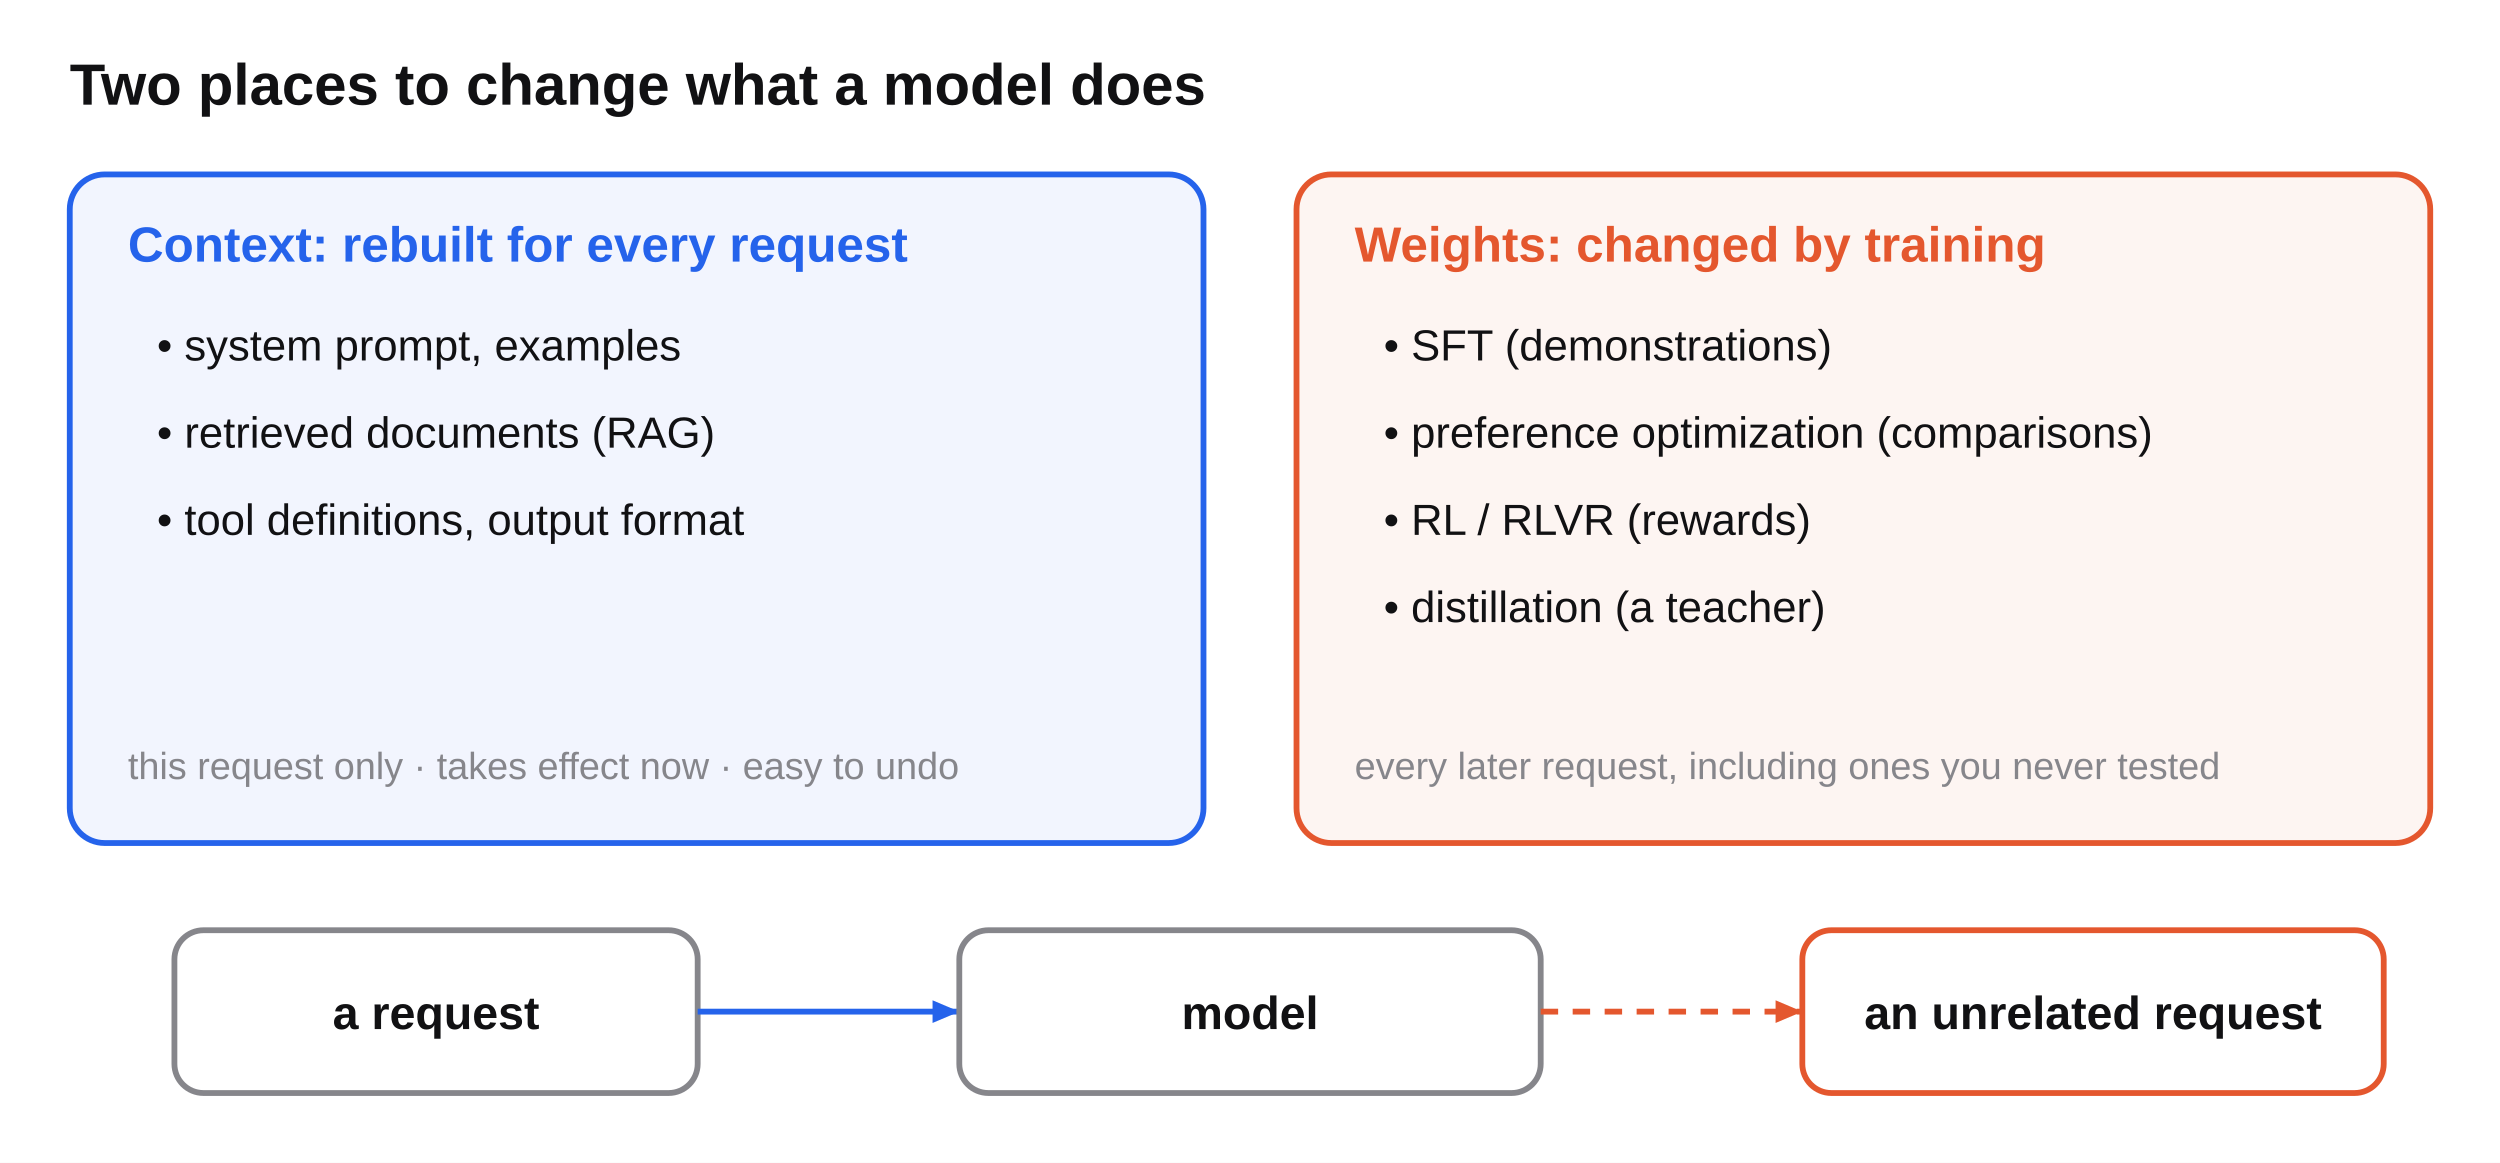
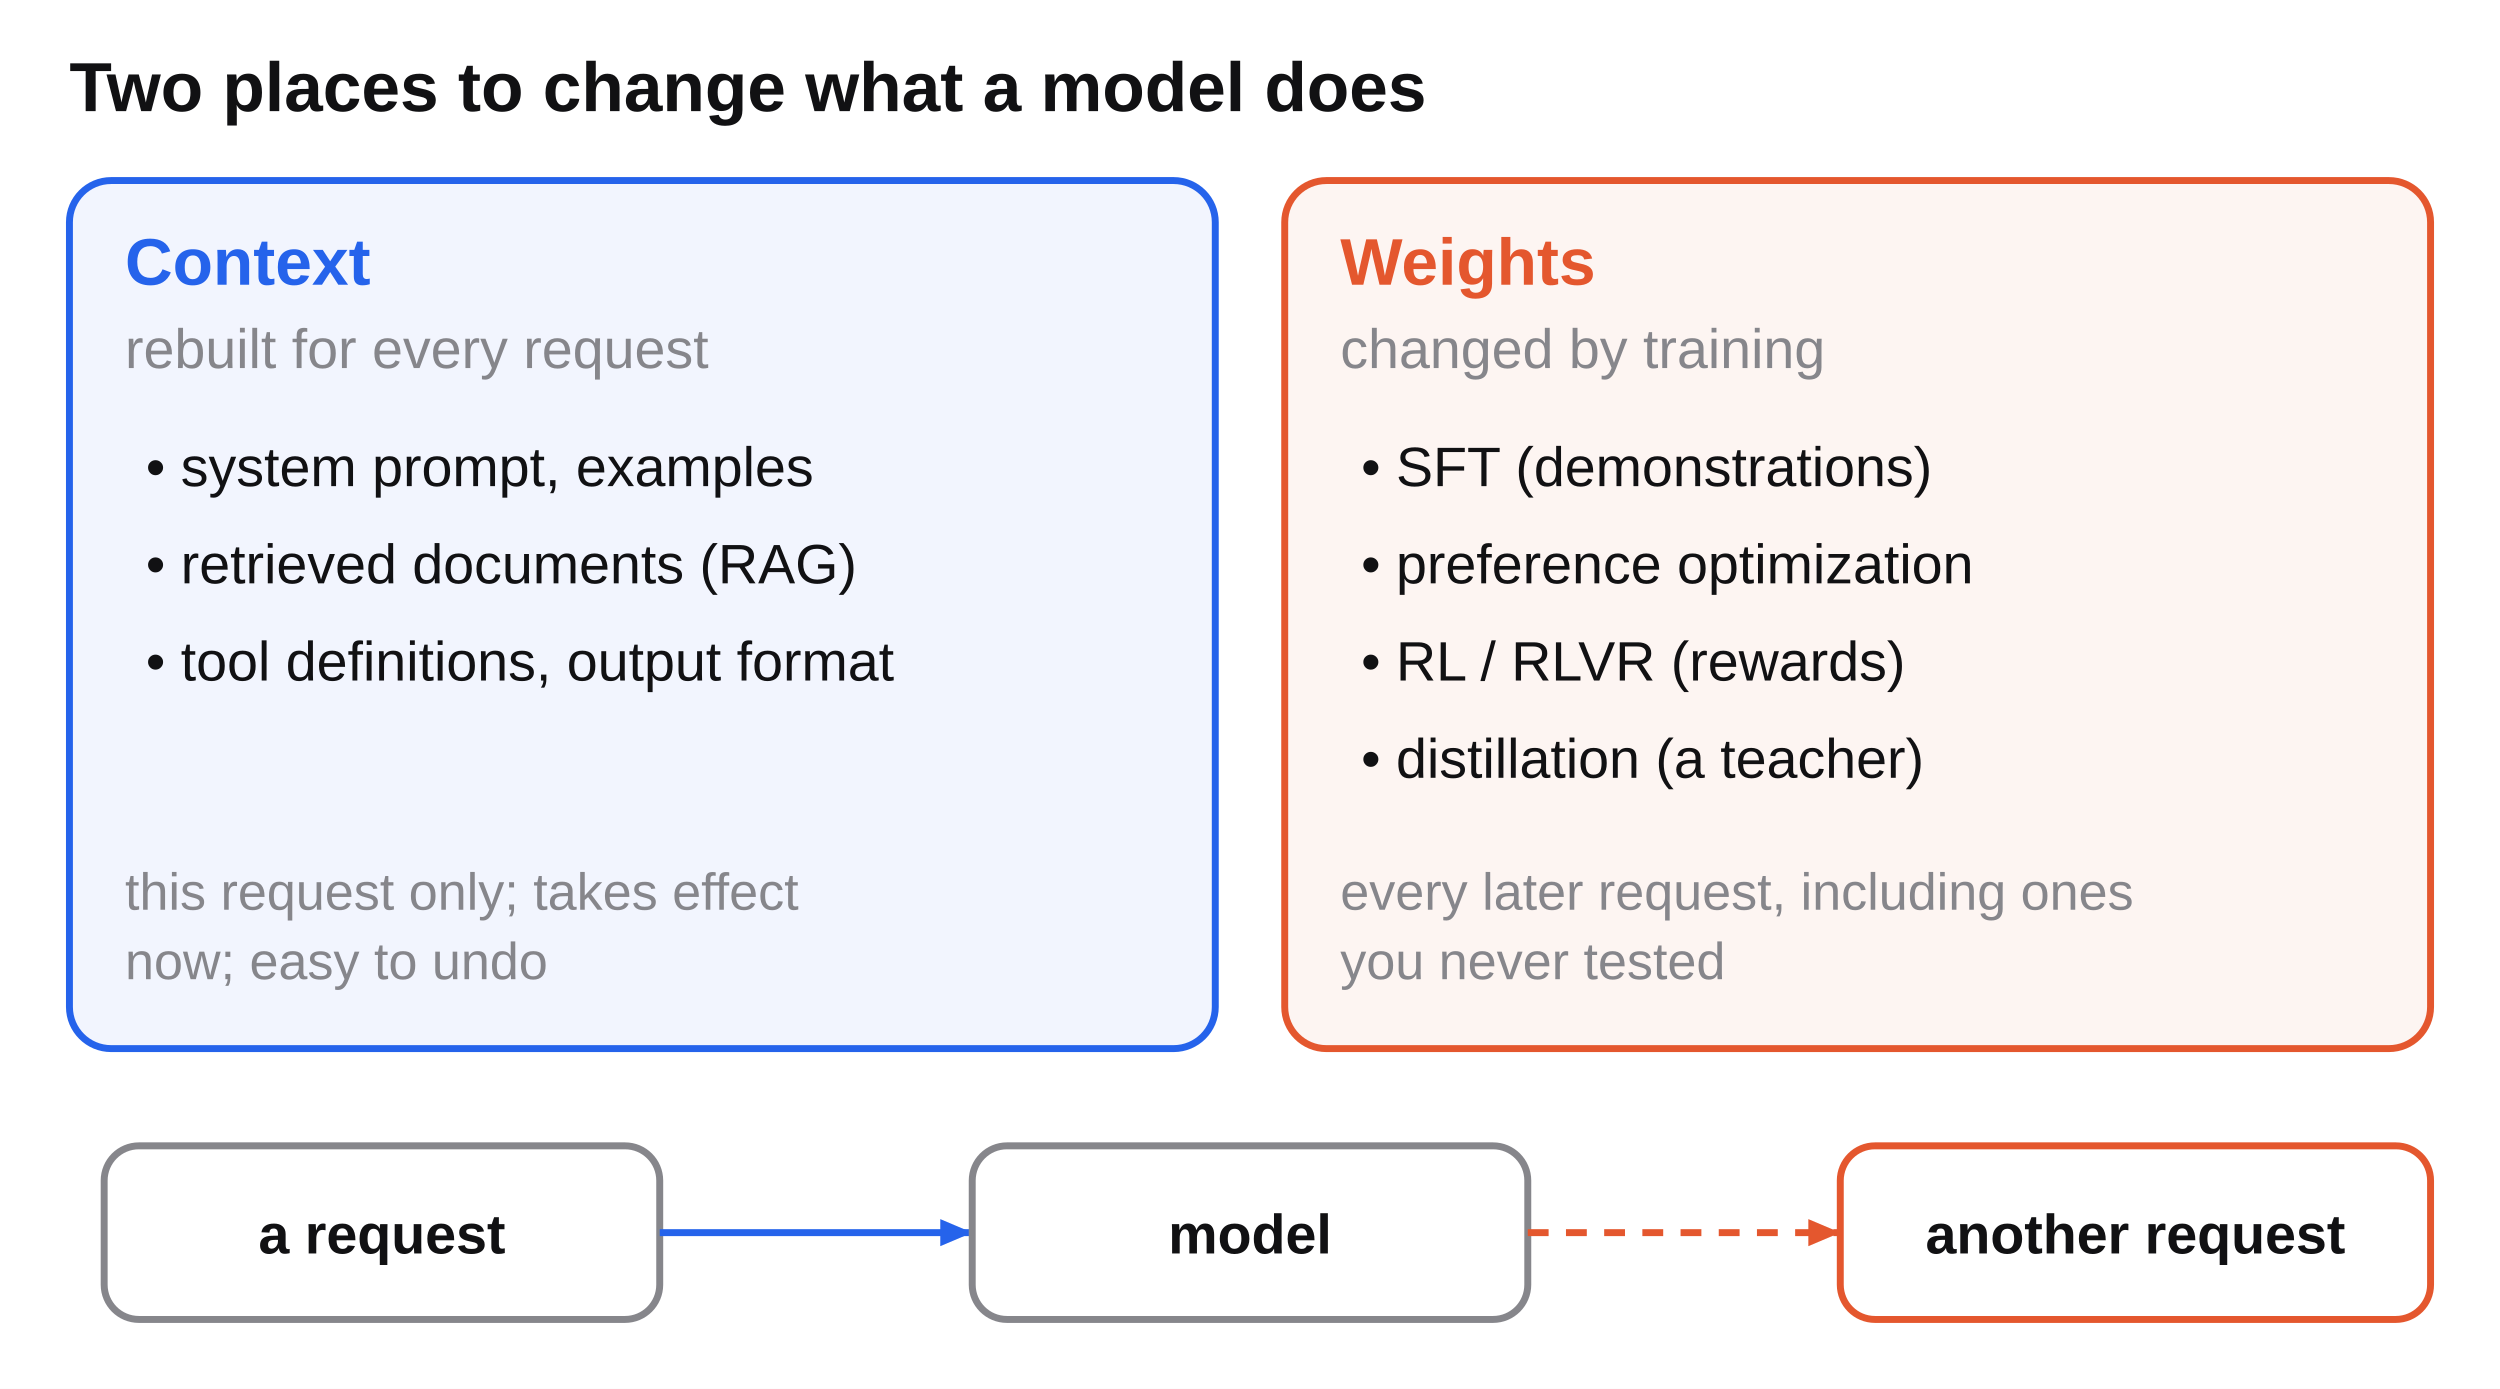
- <svg xmlns="http://www.w3.org/2000/svg" viewBox="0 0 860 400" width="860" height="400" font-family="-apple-system, 'PingFang SC', 'Noto Sans SC', 'Helvetica Neue', Arial, sans-serif">
-   <rect width="860" height="400" fill="#FFFFFF" />
-   <text x="24.0" y="36.0" font-size="20" fill="#111113" text-anchor="start" font-weight="600">Two places to change what a model does</text>
-   <rect x="24.0" y="60.0" width="390.0" height="230.0" rx="12" fill="#2563EB" fill-opacity="0.06" stroke="#2563EB" stroke-width="2" />
-   <text x="44.0" y="90.0" font-size="17" fill="#2563EB" text-anchor="start" font-weight="600">Context: rebuilt for every request</text>
-   <text x="54.0" y="124.0" font-size="15" fill="#111113" text-anchor="start" font-weight="400">• system prompt, examples</text>
-   <text x="54.0" y="154.0" font-size="15" fill="#111113" text-anchor="start" font-weight="400">• retrieved documents (RAG)</text>
-   <text x="54.0" y="184.0" font-size="15" fill="#111113" text-anchor="start" font-weight="400">• tool definitions, output format</text>
-   <text x="44.0" y="268.0" font-size="13" fill="#86868B" text-anchor="start" font-weight="400">this request only · takes effect now · easy to undo</text>
-   <rect x="446.0" y="60.0" width="390.0" height="230.0" rx="12" fill="#E4572E" fill-opacity="0.06" stroke="#E4572E" stroke-width="2" />
-   <text x="466.0" y="90.0" font-size="17" fill="#E4572E" text-anchor="start" font-weight="600">Weights: changed by training</text>
-   <text x="476.0" y="124.0" font-size="15" fill="#111113" text-anchor="start" font-weight="400">• SFT (demonstrations)</text>
-   <text x="476.0" y="154.0" font-size="15" fill="#111113" text-anchor="start" font-weight="400">• preference optimization (comparisons)</text>
-   <text x="476.0" y="184.0" font-size="15" fill="#111113" text-anchor="start" font-weight="400">• RL / RLVR (rewards)</text>
-   <text x="476.0" y="214.0" font-size="15" fill="#111113" text-anchor="start" font-weight="400">• distillation (a teacher)</text>
-   <text x="466.0" y="268.0" font-size="13" fill="#86868B" text-anchor="start" font-weight="400">every later request, including ones you never tested</text>
-   <rect x="60.0" y="320.0" width="180.0" height="56.0" rx="10" fill="#FFFFFF" fill-opacity="1" stroke="#86868B" stroke-width="2" />
-   <text x="150.0" y="354.0" font-size="16" fill="#111113" text-anchor="middle" font-weight="600">a request</text>
-   <line x1="240" y1="348" x2="330" y2="348" stroke="#2563EB" stroke-width="2" />
-   <polygon points="330,348 320.8,351.9 320.8,344.1" fill="#2563EB" />
-   <rect x="330.0" y="320.0" width="200.0" height="56.0" rx="10" fill="#FFFFFF" fill-opacity="1" stroke="#86868B" stroke-width="2" />
-   <text x="430.0" y="354.0" font-size="16" fill="#111113" text-anchor="middle" font-weight="600">model</text>
-   <line x1="530" y1="348" x2="620" y2="348" stroke="#E4572E" stroke-width="2" stroke-dasharray="6 5" />
-   <polygon points="620,348 610.8,351.9 610.8,344.1" fill="#E4572E" />
-   <rect x="620.0" y="320.0" width="200.0" height="56.0" rx="10" fill="#FFFFFF" fill-opacity="1" stroke="#E4572E" stroke-width="2" />
-   <text x="720.0" y="354.0" font-size="16" fill="#111113" text-anchor="middle" font-weight="600">an unrelated request</text>
+ <svg xmlns="http://www.w3.org/2000/svg" viewBox="0 0 720 400" width="720" height="400" font-family="-apple-system, 'PingFang SC', 'Noto Sans SC', 'Helvetica Neue', Arial, sans-serif">
+   <rect width="720" height="400" fill="#FFFFFF" />
+   <text x="20.0" y="32.0" font-size="20" fill="#111113" text-anchor="start" font-weight="600">Two places to change what a model does</text>
+   <rect x="20.0" y="52.0" width="330.0" height="250.0" rx="12" fill="#2563EB" fill-opacity="0.06" stroke="#2563EB" stroke-width="2" />
+   <text x="36.0" y="82.0" font-size="19" fill="#2563EB" text-anchor="start" font-weight="600">Context</text>
+   <text x="36.0" y="106.0" font-size="16" fill="#86868B" text-anchor="start" font-weight="400">rebuilt for every request</text>
+   <text x="42.0" y="140.0" font-size="16" fill="#111113" text-anchor="start" font-weight="400">• system prompt, examples</text>
+   <text x="42.0" y="168.0" font-size="16" fill="#111113" text-anchor="start" font-weight="400">• retrieved documents (RAG)</text>
+   <text x="42.0" y="196.0" font-size="16" fill="#111113" text-anchor="start" font-weight="400">• tool definitions, output format</text>
+   <text x="36.0" y="262.0" font-size="15" fill="#86868B" text-anchor="start" font-weight="400">this request only; takes effect</text>
+   <text x="36.0" y="282.0" font-size="15" fill="#86868B" text-anchor="start" font-weight="400">now; easy to undo</text>
+   <rect x="370.0" y="52.0" width="330.0" height="250.0" rx="12" fill="#E4572E" fill-opacity="0.06" stroke="#E4572E" stroke-width="2" />
+   <text x="386.0" y="82.0" font-size="19" fill="#E4572E" text-anchor="start" font-weight="600">Weights</text>
+   <text x="386.0" y="106.0" font-size="16" fill="#86868B" text-anchor="start" font-weight="400">changed by training</text>
+   <text x="392.0" y="140.0" font-size="16" fill="#111113" text-anchor="start" font-weight="400">• SFT (demonstrations)</text>
+   <text x="392.0" y="168.0" font-size="16" fill="#111113" text-anchor="start" font-weight="400">• preference optimization</text>
+   <text x="392.0" y="196.0" font-size="16" fill="#111113" text-anchor="start" font-weight="400">• RL / RLVR (rewards)</text>
+   <text x="392.0" y="224.0" font-size="16" fill="#111113" text-anchor="start" font-weight="400">• distillation (a teacher)</text>
+   <text x="386.0" y="262.0" font-size="15" fill="#86868B" text-anchor="start" font-weight="400">every later request, including ones</text>
+   <text x="386.0" y="282.0" font-size="15" fill="#86868B" text-anchor="start" font-weight="400">you never tested</text>
+   <rect x="30.0" y="330.0" width="160.0" height="50.0" rx="10" fill="#FFFFFF" fill-opacity="1" stroke="#86868B" stroke-width="2" />
+   <text x="110.0" y="361.0" font-size="16" fill="#111113" text-anchor="middle" font-weight="600">a request</text>
+   <line x1="190" y1="355" x2="280" y2="355" stroke="#2563EB" stroke-width="2" />
+   <polygon points="280,355 270.8,358.9 270.8,351.1" fill="#2563EB" />
+   <rect x="280.0" y="330.0" width="160.0" height="50.0" rx="10" fill="#FFFFFF" fill-opacity="1" stroke="#86868B" stroke-width="2" />
+   <text x="360.0" y="361.0" font-size="16" fill="#111113" text-anchor="middle" font-weight="600">model</text>
+   <line x1="440" y1="355" x2="530" y2="355" stroke="#E4572E" stroke-width="2" stroke-dasharray="6 5" />
+   <polygon points="530,355 520.8,358.9 520.8,351.1" fill="#E4572E" />
+   <rect x="530.0" y="330.0" width="170.0" height="50.0" rx="10" fill="#FFFFFF" fill-opacity="1" stroke="#E4572E" stroke-width="2" />
+   <text x="615.0" y="361.0" font-size="16" fill="#111113" text-anchor="middle" font-weight="600">another request</text>
</svg>
